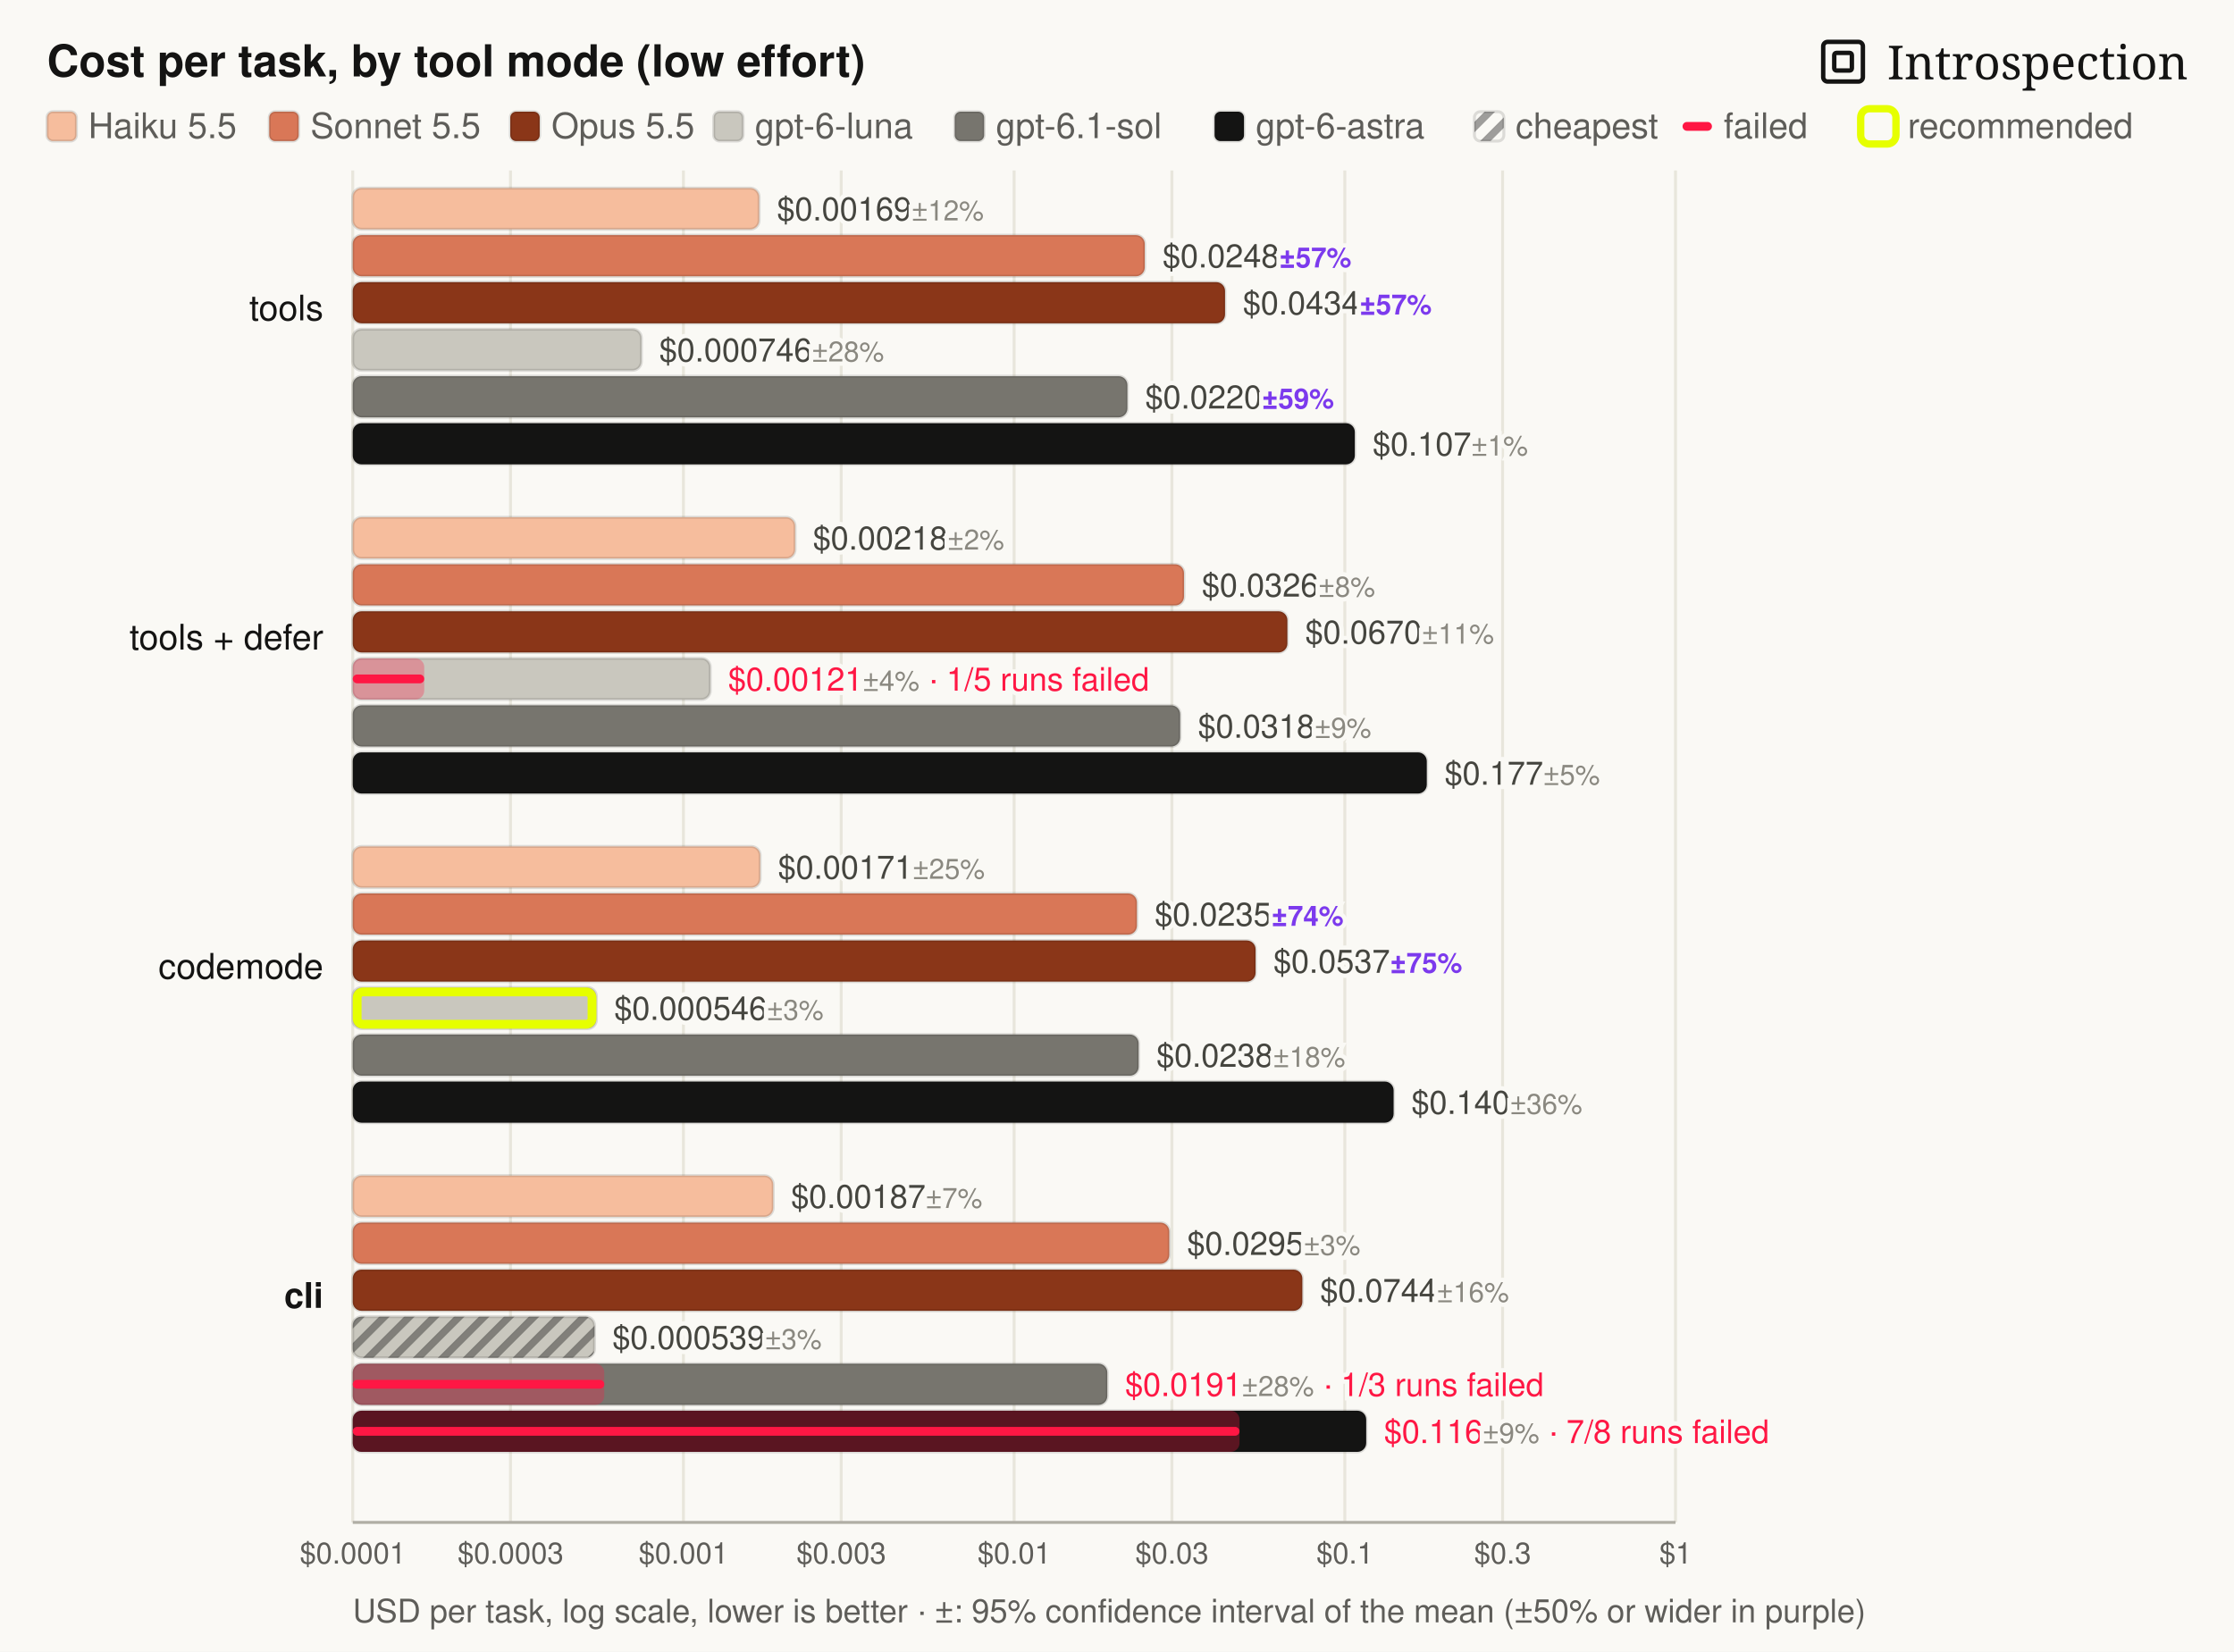
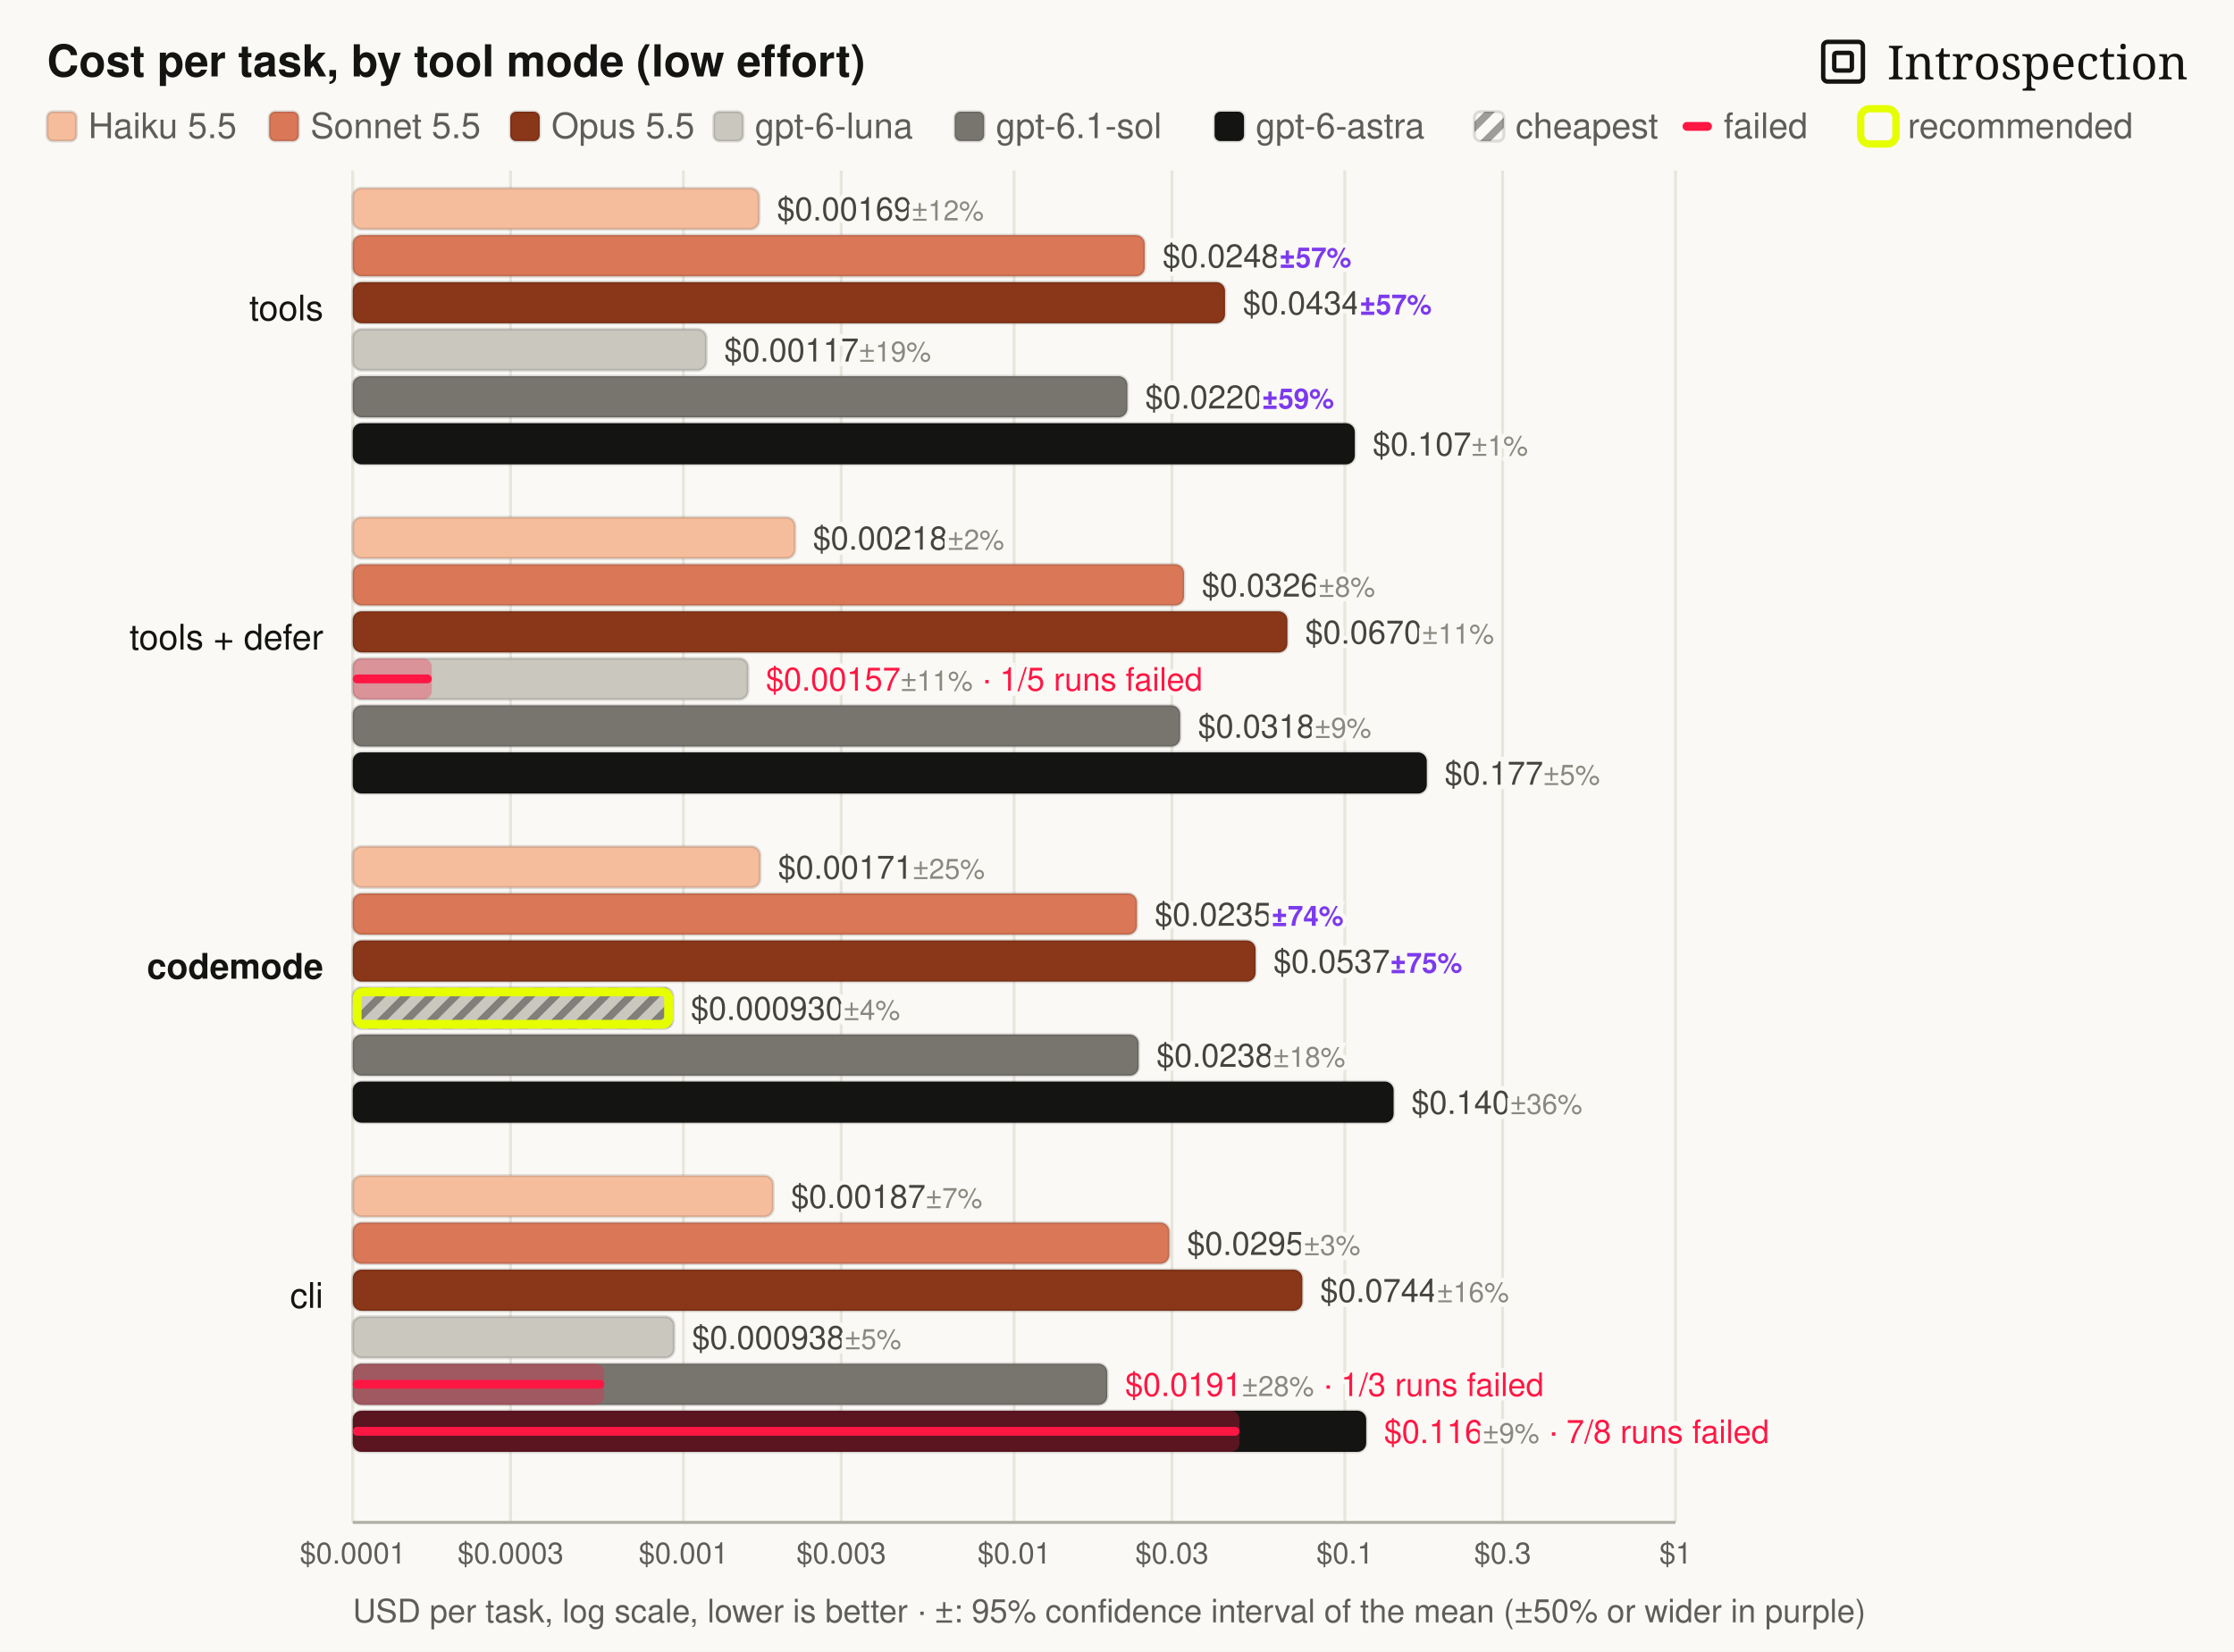
<svg xmlns="http://www.w3.org/2000/svg" width="760" height="562" viewBox="0 0 760 562" font-family="-apple-system, Segoe UI, Helvetica, Arial, sans-serif">
  <defs>
    <pattern id="win-light" patternUnits="userSpaceOnUse" width="6" height="6" patternTransform="rotate(45)">
      <rect width="2.5" height="6" fill="#141413" opacity="0.4" />
    </pattern>
    <pattern id="win-dark" patternUnits="userSpaceOnUse" width="6" height="6" patternTransform="rotate(45)">
      <rect width="2.5" height="6" fill="#ffffff" opacity="0.6" />
    </pattern>
  </defs>
  <rect width="760" height="562" fill="#faf9f5" />
  <text x="16" y="26" font-size="15" font-weight="600" fill="#141413">Cost per task, by tool mode (low effort)</text>
  <g transform="translate(618 12) scale(0.75)" fill="none" stroke="#141413" stroke-width="2" stroke-linecap="round" stroke-linejoin="round">
    <rect x="3" y="3" width="18" height="18" rx="2" />
    <rect x="8" y="8" width="8" height="8" rx="1" />
  </g>
  <text x="642" y="27" font-size="16" font-family="Georgia, serif" fill="#141413">Introspection</text>
  <rect x="16" y="38" width="10" height="10" rx="2" fill="#f6bd9d" stroke="#0000001f" />
  <text x="30" y="47" font-size="12" fill="#5e5d59">Haiku 5.5</text>
  <rect x="91.6" y="38" width="10" height="10" rx="2" fill="#d97757" stroke="#0000001f" />
  <text x="105.6" y="47" font-size="12" fill="#5e5d59">Sonnet 5.5</text>
  <rect x="173.6" y="38" width="10" height="10" rx="2" fill="#8a3618" stroke="#0000001f" />
  <text x="187.6" y="47" font-size="12" fill="#5e5d59">Opus 5.5</text>
  <rect x="242.8" y="38" width="10" height="10" rx="2" fill="#c9c7be" stroke="#0000001f" />
  <text x="256.8" y="47" font-size="12" fill="#5e5d59">gpt-6-luna</text>
  <rect x="324.8" y="38" width="10" height="10" rx="2" fill="#77756e" stroke="#0000001f" />
  <text x="338.8" y="47" font-size="12" fill="#5e5d59">gpt-6.1-sol</text>
  <rect x="413.2" y="38" width="10" height="10" rx="2" fill="#141413" stroke="#0000001f" />
  <text x="427.2" y="47" font-size="12" fill="#5e5d59">gpt-6-astra</text>
  <rect x="501.6" y="38" width="10" height="10" rx="2" fill="url(#win-light)" stroke="#0000001f" />
  <text x="515.6" y="47" font-size="12" fill="#5e5d59">cheapest</text>
  <rect x="572.4" y="41.5" width="10" height="3" rx="1.5" fill="#ff1744" />
  <text x="586.4" y="47" font-size="12" fill="#5e5d59">failed</text>
  <rect x="633" y="37" width="12" height="12" rx="3" fill="none" stroke="#e6ff00" stroke-width="2.5" />
  <text x="649" y="47" font-size="12" fill="#5e5d59">recommended</text>
  <line x1="120" y1="58" x2="120" y2="518" stroke="#e8e6dc" />
  <text x="120" y="532" font-size="10" text-anchor="middle" fill="#5e5d59">$0.0001</text>
  <line x1="173.676" y1="58" x2="173.676" y2="518" stroke="#e8e6dc" />
  <text x="173.676" y="532" font-size="10" text-anchor="middle" fill="#5e5d59">$0.0003</text>
  <line x1="232.5" y1="58" x2="232.5" y2="518" stroke="#e8e6dc" />
  <text x="232.5" y="532" font-size="10" text-anchor="middle" fill="#5e5d59">$0.001</text>
  <line x1="286.176" y1="58" x2="286.176" y2="518" stroke="#e8e6dc" />
  <text x="286.176" y="532" font-size="10" text-anchor="middle" fill="#5e5d59">$0.003</text>
  <line x1="345" y1="58" x2="345" y2="518" stroke="#e8e6dc" />
  <text x="345" y="532" font-size="10" text-anchor="middle" fill="#5e5d59">$0.01</text>
  <line x1="398.676" y1="58" x2="398.676" y2="518" stroke="#e8e6dc" />
  <text x="398.676" y="532" font-size="10" text-anchor="middle" fill="#5e5d59">$0.03</text>
  <line x1="457.5" y1="58" x2="457.5" y2="518" stroke="#e8e6dc" />
  <text x="457.5" y="532" font-size="10" text-anchor="middle" fill="#5e5d59">$0.1</text>
  <line x1="511.176" y1="58" x2="511.176" y2="518" stroke="#e8e6dc" />
  <text x="511.176" y="532" font-size="10" text-anchor="middle" fill="#5e5d59">$0.3</text>
  <line x1="570" y1="58" x2="570" y2="518" stroke="#e8e6dc" />
  <text x="570" y="532" font-size="10" text-anchor="middle" fill="#5e5d59">$1</text>
  <line x1="120" y1="518" x2="570" y2="518" stroke="#b0aea5" />
  <text x="110" y="109" font-size="12" text-anchor="end" fill="#141413" font-weight="400">tools</text>
  <rect x="120" y="64" width="138.252" height="14" rx="3" fill="#f6bd9d" stroke="#0000001f" data-href="https://artificialanalysis.ai/models/claude-haiku-5-5" />
  <text x="264.252" y="75" font-size="11" stroke="#faf9f5" stroke-width="3" paint-order="stroke" fill="#45453f">$0.00169<tspan font-size="9.5" fill="#8a8880"> ±12%</tspan>
  </text>
  <rect x="120" y="80" width="269.433" height="14" rx="3" fill="#d97757" stroke="#0000001f" data-href="https://artificialanalysis.ai/models/claude-sonnet-5-5" />
  <text x="395.433" y="91" font-size="11" stroke="#faf9f5" stroke-width="3" paint-order="stroke" fill="#45453f">$0.0248<tspan font-size="9.5" fill="#7c3aed" font-weight="600"> ±57%</tspan>
  </text>
  <rect x="120" y="96" width="296.756" height="14" rx="3" fill="#8a3618" stroke="#0000001f" data-href="https://artificialanalysis.ai/models/claude-opus-5-5" />
  <text x="422.756" y="107" font-size="11" stroke="#faf9f5" stroke-width="3" paint-order="stroke" fill="#45453f">$0.0434<tspan font-size="9.5" fill="#7c3aed" font-weight="600"> ±57%</tspan>
  </text>
-   <rect x="120" y="112" width="98.203" height="14" rx="3" fill="#c9c7be" stroke="#0000001f" data-href="https://artificialanalysis.ai/models/gpt-6-luna" />
-   <text x="224.203" y="123" font-size="11" stroke="#faf9f5" stroke-width="3" paint-order="stroke" fill="#45453f">$0.000746<tspan font-size="9.5" fill="#8a8880"> ±28%</tspan>
+   <rect x="120" y="112" width="120.311" height="14" rx="3" fill="#c9c7be" stroke="#0000001f" data-href="https://artificialanalysis.ai/models/gpt-6-luna" />
+   <text x="246.311" y="123" font-size="11" stroke="#faf9f5" stroke-width="3" paint-order="stroke" fill="#45453f">$0.00117<tspan font-size="9.5" fill="#8a8880"> ±19%</tspan>
  </text>
  <rect x="120" y="128" width="263.531" height="14" rx="3" fill="#77756e" stroke="#0000001f" data-href="https://artificialanalysis.ai/models/gpt-6-1-sol" />
  <text x="389.531" y="139" font-size="11" stroke="#faf9f5" stroke-width="3" paint-order="stroke" fill="#45453f">$0.0220<tspan font-size="9.5" fill="#7c3aed" font-weight="600"> ±59%</tspan>
  </text>
  <rect x="120" y="144" width="340.901" height="14" rx="3" fill="#141413" stroke="#0000001f" data-href="https://artificialanalysis.ai/models/gpt-6-astra" />
  <text x="466.901" y="155" font-size="11" stroke="#faf9f5" stroke-width="3" paint-order="stroke" fill="#45453f">$0.107<tspan font-size="9.5" fill="#8a8880"> ±1%</tspan>
  </text>
  <text x="110" y="221" font-size="12" text-anchor="end" fill="#141413" font-weight="400">tools + defer</text>
  <rect x="120" y="176" width="150.479" height="14" rx="3" fill="#f6bd9d" stroke="#0000001f" data-href="https://artificialanalysis.ai/models/claude-haiku-5-5" />
  <text x="276.479" y="187" font-size="11" stroke="#faf9f5" stroke-width="3" paint-order="stroke" fill="#45453f">$0.00218<tspan font-size="9.5" fill="#8a8880"> ±2%</tspan>
  </text>
  <rect x="120" y="192" width="282.791" height="14" rx="3" fill="#d97757" stroke="#0000001f" data-href="https://artificialanalysis.ai/models/claude-sonnet-5-5" />
  <text x="408.791" y="203" font-size="11" stroke="#faf9f5" stroke-width="3" paint-order="stroke" fill="#45453f">$0.0326<tspan font-size="9.5" fill="#8a8880"> ±8%</tspan>
  </text>
  <rect x="120" y="208" width="317.96" height="14" rx="3" fill="#8a3618" stroke="#0000001f" data-href="https://artificialanalysis.ai/models/claude-opus-5-5" />
  <text x="443.96" y="219" font-size="11" stroke="#faf9f5" stroke-width="3" paint-order="stroke" fill="#45453f">$0.0670<tspan font-size="9.5" fill="#8a8880"> ±11%</tspan>
  </text>
-   <rect x="120" y="224" width="121.642" height="14" rx="3" fill="#c9c7be" stroke="#0000001f" data-href="https://artificialanalysis.ai/models/gpt-6-luna" />
-   <rect x="120" y="224" width="24.328" height="14" rx="3" fill="#ff1744" opacity="0.3" pointer-events="none" />
-   <rect x="120" y="229.5" width="24.328" height="3" rx="1.5" fill="#ff1744" pointer-events="none" />
-   <text x="247.642" y="235" font-size="11" stroke="#faf9f5" stroke-width="3" paint-order="stroke" fill="#ff1744">$0.00121<tspan font-size="9.5" fill="#8a8880"> ±4%</tspan> · 1/5 runs failed</text>
+   <rect x="120" y="224" width="134.497" height="14" rx="3" fill="#c9c7be" stroke="#0000001f" data-href="https://artificialanalysis.ai/models/gpt-6-luna" />
+   <rect x="120" y="224" width="26.899" height="14" rx="3" fill="#ff1744" opacity="0.3" pointer-events="none" />
+   <rect x="120" y="229.5" width="26.899" height="3" rx="1.5" fill="#ff1744" pointer-events="none" />
+   <text x="260.497" y="235" font-size="11" stroke="#faf9f5" stroke-width="3" paint-order="stroke" fill="#ff1744">$0.00157<tspan font-size="9.5" fill="#8a8880"> ±11%</tspan> · 1/5 runs failed</text>
  <rect x="120" y="240" width="281.476" height="14" rx="3" fill="#77756e" stroke="#0000001f" data-href="https://artificialanalysis.ai/models/gpt-6-1-sol" />
  <text x="407.476" y="251" font-size="11" stroke="#faf9f5" stroke-width="3" paint-order="stroke" fill="#45453f">$0.0318<tspan font-size="9.5" fill="#8a8880"> ±9%</tspan>
  </text>
  <rect x="120" y="256" width="365.383" height="14" rx="3" fill="#141413" stroke="#0000001f" data-href="https://artificialanalysis.ai/models/gpt-6-astra" />
  <text x="491.383" y="267" font-size="11" stroke="#faf9f5" stroke-width="3" paint-order="stroke" fill="#45453f">$0.177<tspan font-size="9.5" fill="#8a8880"> ±5%</tspan>
  </text>
-   <text x="110" y="333" font-size="12" text-anchor="end" fill="#141413" font-weight="400">codemode</text>
+   <text x="110" y="333" font-size="12" text-anchor="end" fill="#141413" font-weight="600">codemode</text>
  <rect x="120" y="288" width="138.607" height="14" rx="3" fill="#f6bd9d" stroke="#0000001f" data-href="https://artificialanalysis.ai/models/claude-haiku-5-5" />
  <text x="264.607" y="299" font-size="11" stroke="#faf9f5" stroke-width="3" paint-order="stroke" fill="#45453f">$0.00171<tspan font-size="9.5" fill="#8a8880"> ±25%</tspan>
  </text>
  <rect x="120" y="304" width="266.763" height="14" rx="3" fill="#d97757" stroke="#0000001f" data-href="https://artificialanalysis.ai/models/claude-sonnet-5-5" />
  <text x="392.763" y="315" font-size="11" stroke="#faf9f5" stroke-width="3" paint-order="stroke" fill="#45453f">$0.0235<tspan font-size="9.5" fill="#7c3aed" font-weight="600"> ±74%</tspan>
  </text>
  <rect x="120" y="320" width="307.144" height="14" rx="3" fill="#8a3618" stroke="#0000001f" data-href="https://artificialanalysis.ai/models/claude-opus-5-5" />
  <text x="433.144" y="331" font-size="11" stroke="#faf9f5" stroke-width="3" paint-order="stroke" fill="#45453f">$0.0537<tspan font-size="9.5" fill="#7c3aed" font-weight="600"> ±75%</tspan>
  </text>
-   <rect x="120" y="336" width="82.898" height="14" rx="3" fill="#c9c7be" stroke="#0000001f" data-href="https://artificialanalysis.ai/models/gpt-6-luna" />
-   <rect x="121.5" y="337.5" width="79.898" height="11" rx="2" fill="none" stroke="#e6ff00" stroke-width="3" pointer-events="none" />
-   <text x="208.898" y="347" font-size="11" stroke="#faf9f5" stroke-width="3" paint-order="stroke" fill="#45453f">$0.000546<tspan font-size="9.5" fill="#8a8880"> ±3%</tspan>
+   <rect x="120" y="336" width="108.942" height="14" rx="3" fill="#c9c7be" stroke="#0000001f" data-href="https://artificialanalysis.ai/models/gpt-6-luna" />
+   <rect x="120" y="336" width="108.942" height="14" rx="3" fill="url(#win-light)" pointer-events="none" />
+   <rect x="121.5" y="337.5" width="105.942" height="11" rx="2" fill="none" stroke="#e6ff00" stroke-width="3" pointer-events="none" />
+   <text x="234.942" y="347" font-size="11" stroke="#faf9f5" stroke-width="3" paint-order="stroke" fill="#45453f">$0.000930<tspan font-size="9.5" fill="#8a8880"> ±4%</tspan>
  </text>
  <rect x="120" y="352" width="267.355" height="14" rx="3" fill="#77756e" stroke="#0000001f" data-href="https://artificialanalysis.ai/models/gpt-6-1-sol" />
  <text x="393.355" y="363" font-size="11" stroke="#faf9f5" stroke-width="3" paint-order="stroke" fill="#45453f">$0.0238<tspan font-size="9.5" fill="#8a8880"> ±18%</tspan>
  </text>
  <rect x="120" y="368" width="354.099" height="14" rx="3" fill="#141413" stroke="#0000001f" data-href="https://artificialanalysis.ai/models/gpt-6-astra" />
  <text x="480.099" y="379" font-size="11" stroke="#faf9f5" stroke-width="3" paint-order="stroke" fill="#45453f">$0.140<tspan font-size="9.5" fill="#8a8880"> ±36%</tspan>
  </text>
-   <text x="110" y="445" font-size="12" text-anchor="end" fill="#141413" font-weight="600">cli</text>
+   <text x="110" y="445" font-size="12" text-anchor="end" fill="#141413" font-weight="400">cli</text>
  <rect x="120" y="400" width="143.048" height="14" rx="3" fill="#f6bd9d" stroke="#0000001f" data-href="https://artificialanalysis.ai/models/claude-haiku-5-5" />
  <text x="269.048" y="411" font-size="11" stroke="#faf9f5" stroke-width="3" paint-order="stroke" fill="#45453f">$0.00187<tspan font-size="9.5" fill="#8a8880"> ±7%</tspan>
  </text>
  <rect x="120" y="416" width="277.78" height="14" rx="3" fill="#d97757" stroke="#0000001f" data-href="https://artificialanalysis.ai/models/claude-sonnet-5-5" />
  <text x="403.78" y="427" font-size="11" stroke="#faf9f5" stroke-width="3" paint-order="stroke" fill="#45453f">$0.0295<tspan font-size="9.5" fill="#8a8880"> ±3%</tspan>
  </text>
  <rect x="120" y="432" width="323.051" height="14" rx="3" fill="#8a3618" stroke="#0000001f" data-href="https://artificialanalysis.ai/models/claude-opus-5-5" />
  <text x="449.051" y="443" font-size="11" stroke="#faf9f5" stroke-width="3" paint-order="stroke" fill="#45453f">$0.0744<tspan font-size="9.5" fill="#8a8880"> ±16%</tspan>
  </text>
-   <rect x="120" y="448" width="82.271" height="14" rx="3" fill="#c9c7be" stroke="#0000001f" data-href="https://artificialanalysis.ai/models/gpt-6-luna" />
-   <rect x="120" y="448" width="82.271" height="14" rx="3" fill="url(#win-light)" pointer-events="none" />
-   <text x="208.271" y="459" font-size="11" stroke="#faf9f5" stroke-width="3" paint-order="stroke" fill="#45453f">$0.000539<tspan font-size="9.5" fill="#8a8880"> ±3%</tspan>
+   <rect x="120" y="448" width="109.354" height="14" rx="3" fill="#c9c7be" stroke="#0000001f" data-href="https://artificialanalysis.ai/models/gpt-6-luna" />
+   <text x="235.354" y="459" font-size="11" stroke="#faf9f5" stroke-width="3" paint-order="stroke" fill="#45453f">$0.000938<tspan font-size="9.5" fill="#8a8880"> ±5%</tspan>
  </text>
  <rect x="120" y="464" width="256.701" height="14" rx="3" fill="#77756e" stroke="#0000001f" data-href="https://artificialanalysis.ai/models/gpt-6-1-sol" />
  <rect x="120" y="464" width="85.567" height="14" rx="3" fill="#ff1744" opacity="0.3" pointer-events="none" />
  <rect x="120" y="469.5" width="85.567" height="3" rx="1.5" fill="#ff1744" pointer-events="none" />
  <text x="382.701" y="475" font-size="11" stroke="#faf9f5" stroke-width="3" paint-order="stroke" fill="#ff1744">$0.0191<tspan font-size="9.5" fill="#8a8880"> ±28%</tspan> · 1/3 runs failed</text>
  <rect x="120" y="480" width="344.773" height="14" rx="3" fill="#141413" stroke="#0000001f" data-href="https://artificialanalysis.ai/models/gpt-6-astra" />
  <rect x="120" y="480" width="301.676" height="14" rx="3" fill="#ff1744" opacity="0.3" pointer-events="none" />
  <rect x="120" y="485.5" width="301.676" height="3" rx="1.5" fill="#ff1744" pointer-events="none" />
  <text x="470.773" y="491" font-size="11" stroke="#faf9f5" stroke-width="3" paint-order="stroke" fill="#ff1744">$0.116<tspan font-size="9.5" fill="#8a8880"> ±9%</tspan> · 7/8 runs failed</text>
  <text x="120" y="552" font-size="11" fill="#5e5d59">USD per task, log scale, lower is better · ±: 95% confidence interval of the mean (±50% or wider in purple)</text>
</svg>
